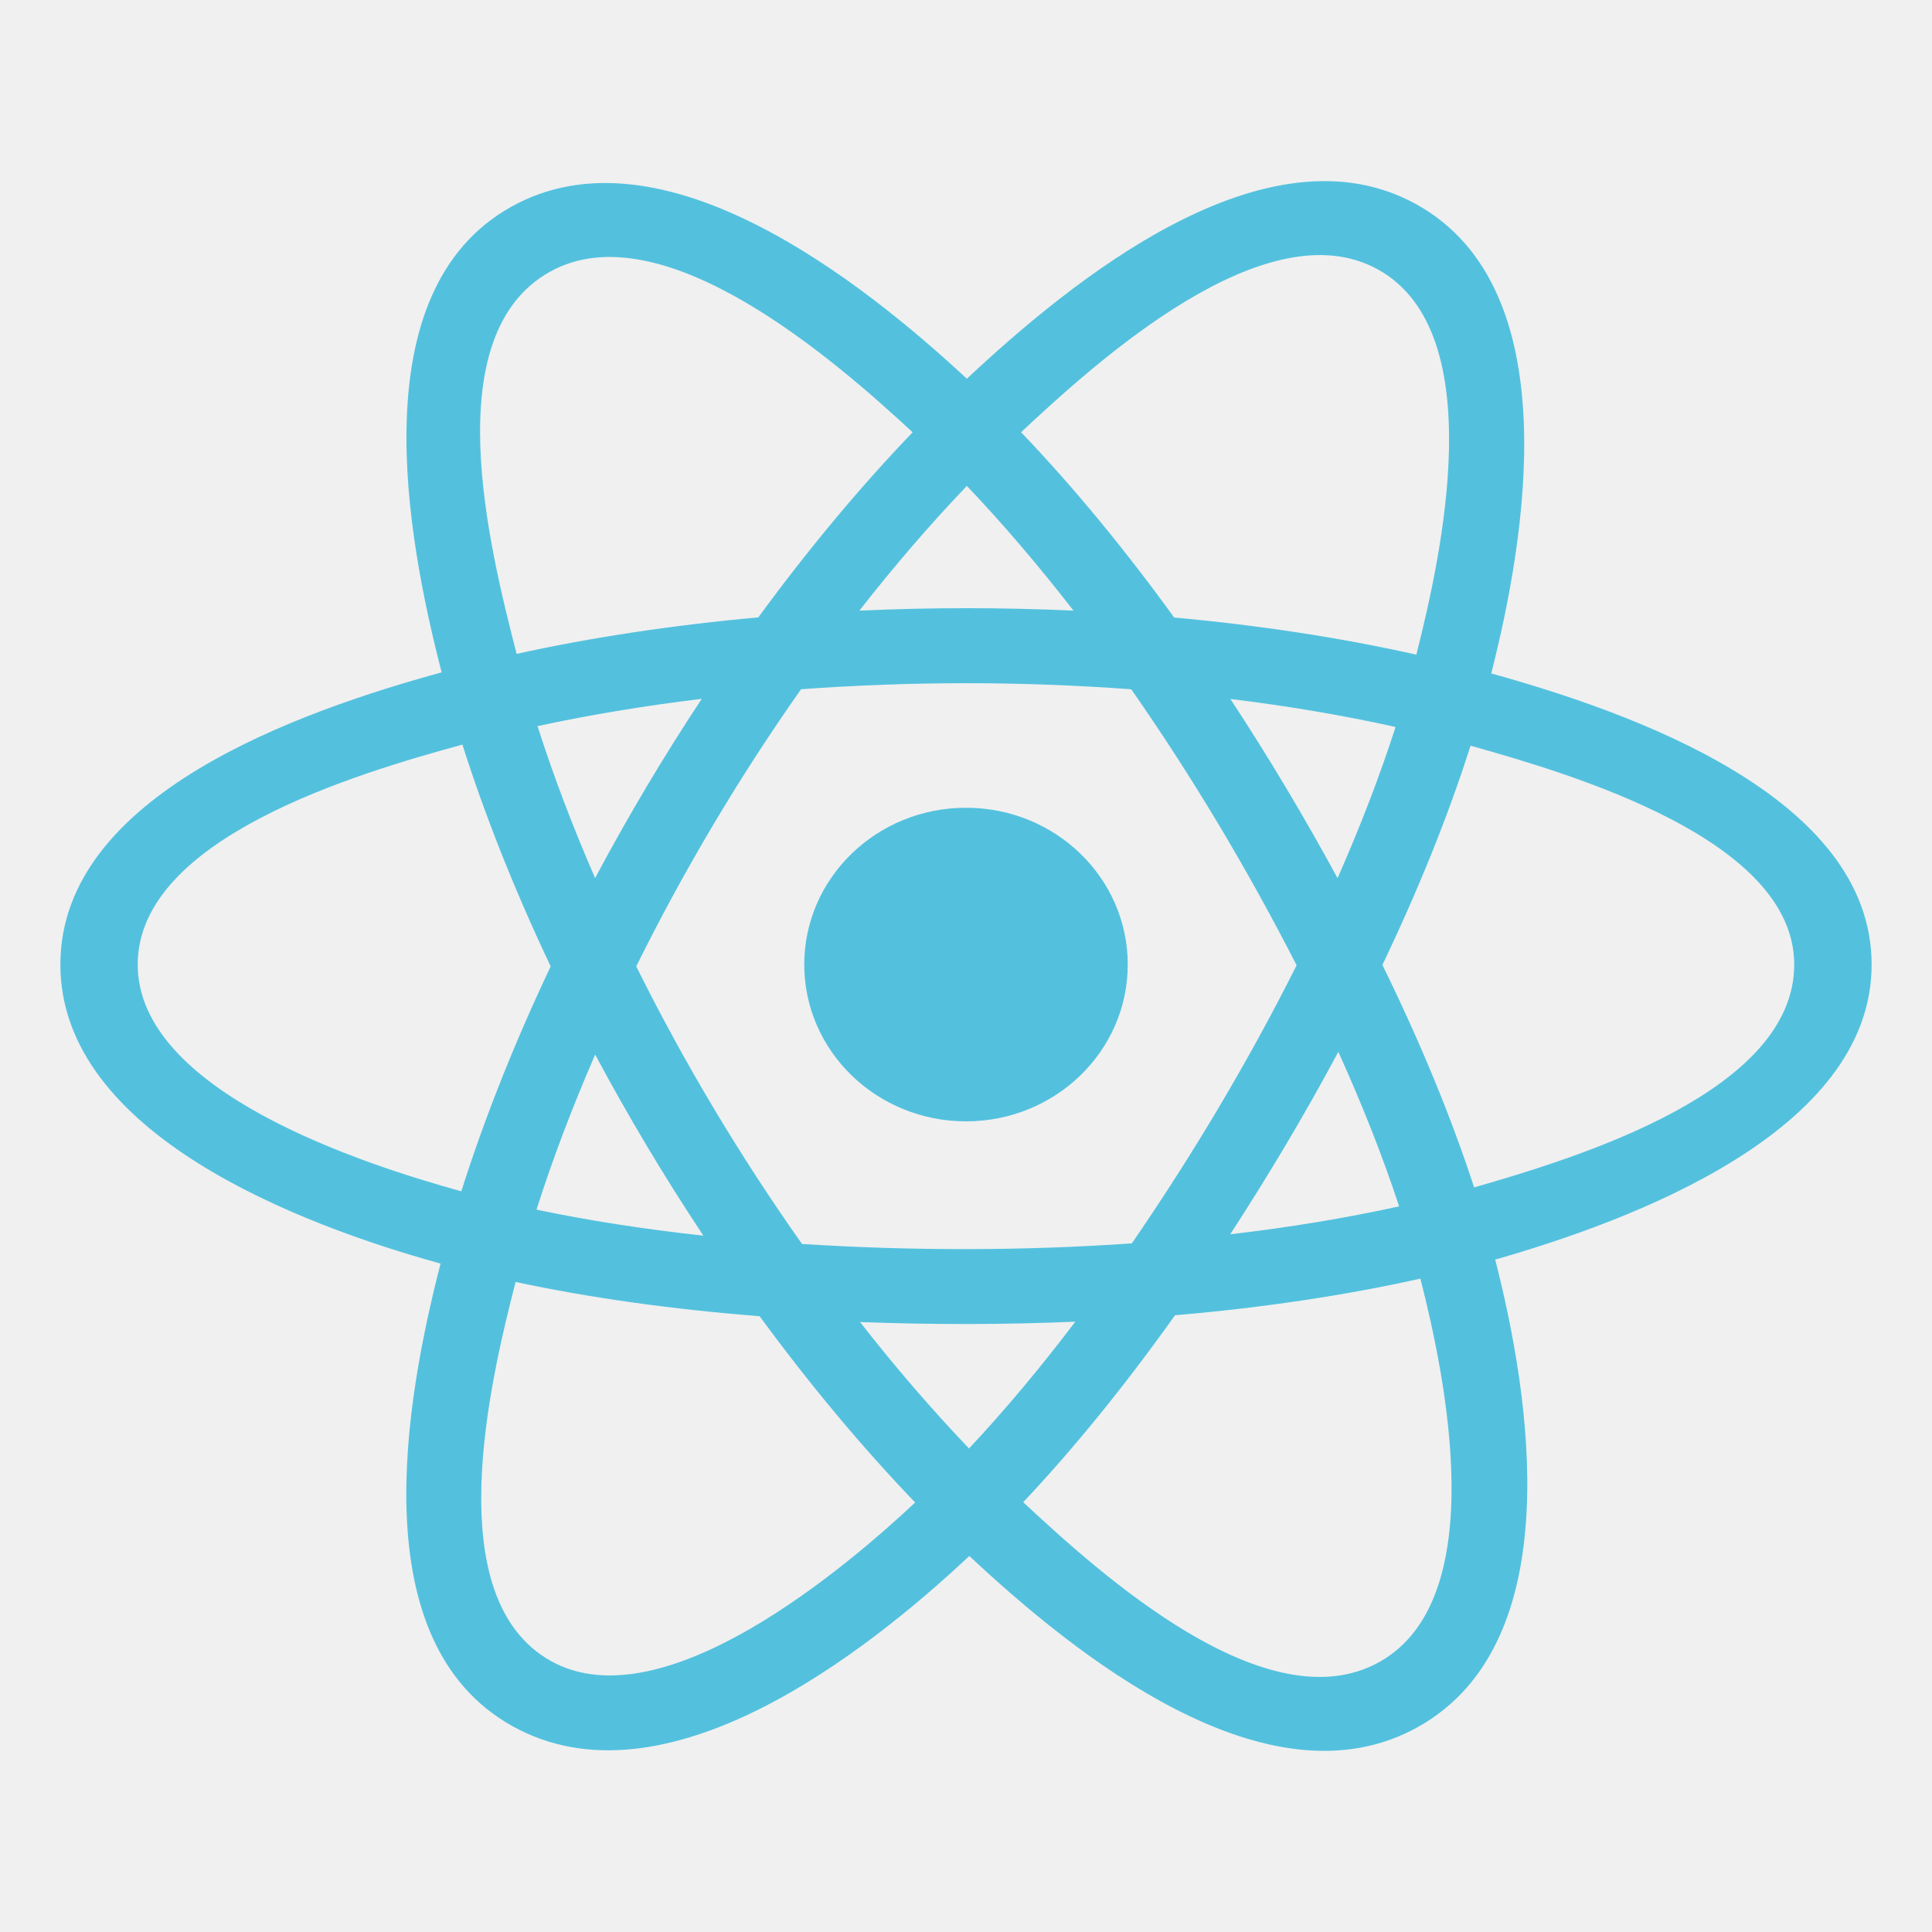
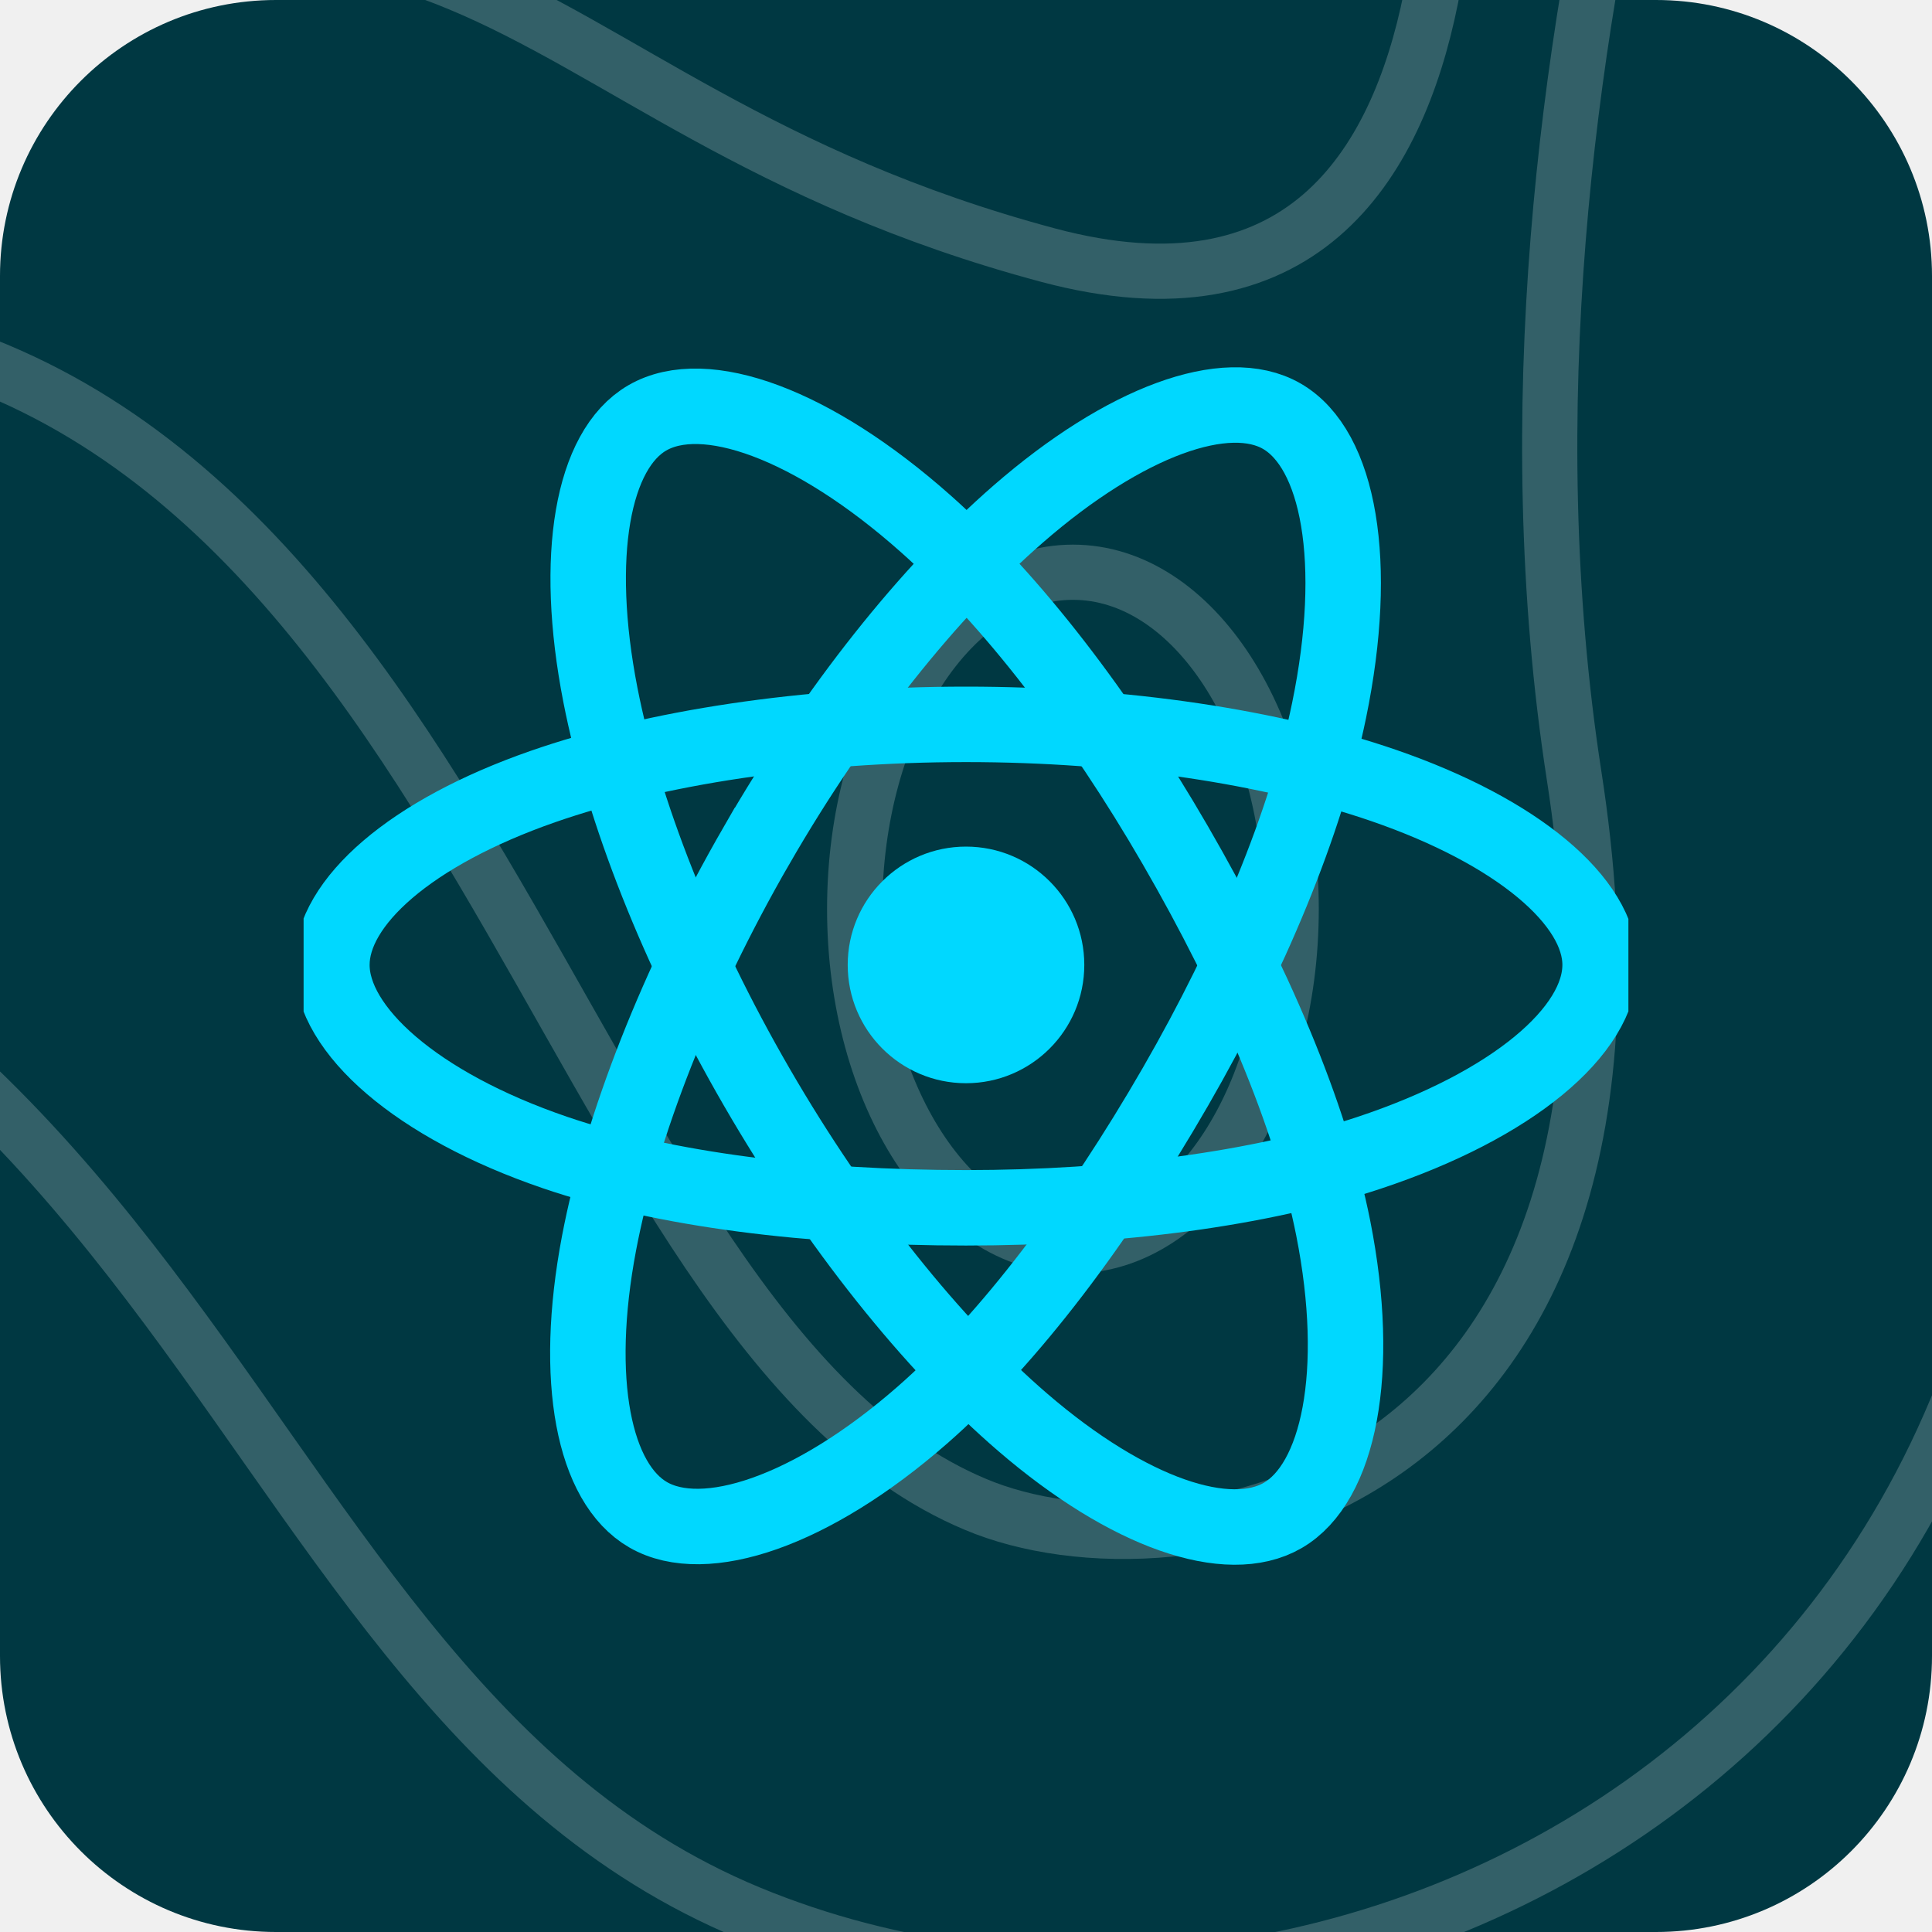
- <svg xmlns="http://www.w3.org/2000/svg" width="800px" height="800px" viewBox="0 0 32 32" fill="none">
-   <path d="M18.679 15.976C18.679 14.541 17.48 13.379 16 13.379C14.521 13.379 13.321 14.541 13.321 15.976C13.321 17.41 14.521 18.573 16 18.573C17.48 18.573 18.679 17.41 18.679 15.976Z" fill="#53C1DE" />
-   <path fill-rule="evenodd" clip-rule="evenodd" d="M24.7 11.154C25.266 8.925 25.977 4.791 23.47 3.39C20.975 1.995 17.728 4.668 16.014 6.273C14.304 4.684 10.966 2.022 8.462 3.428C5.968 4.828 6.737 8.893 7.315 11.136C4.988 11.776 1 13.156 1 15.976C1 18.787 4.984 20.289 7.297 20.929C6.717 23.184 5.986 27.191 8.483 28.588C10.997 29.993 14.325 27.395 16.055 25.772C17.781 27.386 20.997 30.002 23.492 28.601C25.996 27.196 25.344 23.118 24.765 20.863C27.007 20.221 31 18.752 31 15.976C31 13.184 26.99 11.792 24.7 11.154ZM24.416 19.667C24.037 18.502 23.524 17.262 22.897 15.982C23.495 14.732 23.988 13.509 24.357 12.351C26.036 12.823 29.718 13.901 29.718 15.976C29.718 18.07 26.185 19.159 24.416 19.667ZM22.85 27.526C20.988 28.571 18.222 26.07 16.948 24.881C17.793 23.984 18.638 22.942 19.462 21.785C20.913 21.66 22.283 21.456 23.526 21.178C23.933 22.773 24.72 26.476 22.85 27.526ZM9.124 27.511C7.261 26.47 8.113 22.895 8.54 21.233C9.768 21.497 11.129 21.686 12.582 21.801C13.412 22.933 14.282 23.974 15.158 24.886C14.075 25.901 10.995 28.557 9.124 27.511ZM2.281 15.976C2.281 13.874 5.942 12.803 7.659 12.333C8.035 13.517 8.527 14.754 9.121 16.006C8.519 17.277 8.02 18.534 7.641 19.732C6.004 19.278 2.281 18.079 2.281 15.976ZM9.104 4.504C10.973 3.454 13.875 6.01 15.116 7.16C14.244 8.068 13.383 9.101 12.56 10.226C11.149 10.353 9.799 10.557 8.557 10.83C8.091 9.021 7.236 5.552 9.104 4.504ZM20.379 11.577C21.337 11.694 22.254 11.85 23.115 12.041C22.856 12.844 22.534 13.684 22.154 14.545C21.604 13.533 21.014 12.542 20.379 11.577ZM16.014 8.048C16.605 8.669 17.197 9.362 17.78 10.114C16.599 10.06 15.415 10.06 14.234 10.114C14.817 9.368 15.414 8.676 16.014 8.048ZM9.857 14.544C9.483 13.686 9.164 12.842 8.903 12.027C9.759 11.842 10.672 11.69 11.623 11.575C10.987 12.537 10.397 13.528 9.857 14.544ZM11.65 20.466C10.668 20.359 9.741 20.215 8.886 20.035C9.15 19.206 9.477 18.343 9.858 17.467C10.406 18.493 11.005 19.494 11.65 20.466ZM16.05 23.991C15.442 23.356 14.836 22.653 14.245 21.897C15.433 21.942 16.623 21.942 17.811 21.891C17.227 22.661 16.637 23.365 16.05 23.991ZM22.167 17.422C22.568 18.308 22.906 19.166 23.174 19.981C22.304 20.173 21.365 20.328 20.376 20.444C21.015 19.461 21.615 18.454 22.167 17.422ZM18.747 20.594C16.93 20.72 15.102 20.719 13.284 20.604C12.251 19.142 11.331 17.603 10.538 16.006C11.328 14.412 12.24 12.876 13.268 11.416C15.088 11.283 16.918 11.282 18.737 11.417C19.756 12.877 20.668 14.409 21.476 15.988C20.677 17.581 19.759 19.12 18.747 20.594ZM22.83 4.467C24.701 5.513 23.868 9.227 23.459 10.843C22.215 10.564 20.863 10.357 19.448 10.228C18.624 9.09 17.77 8.055 16.912 7.159C18.169 5.984 20.978 3.431 22.83 4.467Z" fill="#53C1DE" />
+ <svg xmlns="http://www.w3.org/2000/svg" width="70" height="70" viewBox="0 0 70 70" fill="none">
+   <g clip-path="url(#clip0)">
+     <rect width="70" height="70" rx="10" fill="#003842" />
+     <path d="M94.857 -15.518C94.857 -15.518 68.479 -2.956 73.161 28.121C78.413 62.967 47.953 77.922 27.141 69.308C6.329 60.664 7.785 28.689 -31.783 27.702C-72.207 26.715 -80.715 -13.544 -80.715 -13.544" stroke="white" stroke-opacity="0.2" stroke-width="2" stroke-miterlimit="10" />
+     <path d="M64.368 -24.881C64.368 -24.881 52.948 1.68 57.031 28.091C61.142 54.502 42.671 57.613 35.334 54.502C20.089 48.101 17.149 13.824 -7.46 11.61C-25.959 9.935 -50.853 23.186 -64.042 -6.874" stroke="white" stroke-opacity="0.2" stroke-width="2" stroke-miterlimit="10" />
+     <path d="M52.063 -13.036C52.063 -13.036 56.174 14.093 37.989 9.248C17.149 3.684 17.463 -9.357 -8.916 2.966C-18.308 7.363 -56.106 8.649 -48.483 -15.518" stroke="white" stroke-opacity="0.2" stroke-width="2" stroke-miterlimit="10" />
+     <path d="M38.874 45.14C43.242 45.14 46.782 39.677 46.782 32.937C46.782 26.197 43.242 20.733 38.874 20.733C34.507 20.733 30.966 26.197 30.966 32.937C30.966 39.677 34.507 45.14 38.874 45.14Z" stroke="white" stroke-opacity="0.2" stroke-width="2" stroke-miterlimit="10" />
+     <g clip-path="url(#clip1)">
+       <path d="M35 39.247C37.367 39.247 39.286 37.328 39.286 34.96C39.286 32.593 37.367 30.674 35 30.674C32.633 30.674 30.714 32.593 30.714 34.96C30.714 37.328 32.633 39.247 35 39.247Z" fill="#00D8FF" />
+       <path fill-rule="evenodd" clip-rule="evenodd" d="M35 26.245C40.755 26.245 46.101 27.071 50.132 28.459C54.989 30.131 57.975 32.665 57.975 34.96C57.975 37.352 54.81 40.044 49.595 41.772C45.652 43.079 40.463 43.761 35 43.761C29.399 43.761 24.096 43.12 20.108 41.758C15.063 40.034 12.025 37.306 12.025 34.96C12.025 32.684 14.876 30.169 19.664 28.5C23.71 27.089 29.188 26.245 34.999 26.245H35Z" stroke="#00D8FF" stroke-width="2.734" />
+       <path fill-rule="evenodd" clip-rule="evenodd" d="M27.414 30.628C30.289 25.643 33.675 21.424 36.891 18.625C40.765 15.253 44.453 13.933 46.441 15.079C48.512 16.274 49.264 20.361 48.155 25.742C47.318 29.81 45.316 34.646 42.587 39.378C39.788 44.23 36.584 48.505 33.412 51.277C29.398 54.786 25.518 56.056 23.485 54.884C21.514 53.748 20.759 50.021 21.705 45.039C22.505 40.829 24.511 35.662 27.413 30.628L27.414 30.628Z" stroke="#00D8FF" stroke-width="2.734" />
+       <path fill-rule="evenodd" clip-rule="evenodd" d="M27.421 39.391C24.538 34.411 22.575 29.37 21.755 25.186C20.769 20.145 21.466 16.291 23.453 15.141C25.522 13.943 29.438 15.333 33.546 18.981C36.653 21.739 39.842 25.887 42.579 30.615C45.386 35.463 47.489 40.373 48.307 44.506C49.342 49.736 48.504 53.733 46.474 54.908C44.504 56.048 40.899 54.841 37.055 51.533C33.807 48.738 30.332 44.42 27.421 39.391V39.391Z" stroke="#00D8FF" stroke-width="2.734" />
+     </g>
+   </g>
+   <defs>
+     <clipPath id="clip0">
+       <rect width="70" height="70" rx="10" fill="white" />
+     </clipPath>
+     <clipPath id="clip1">
+       <rect width="48" height="48" fill="white" transform="translate(11 11)" />
+     </clipPath>
+   </defs>
</svg>
